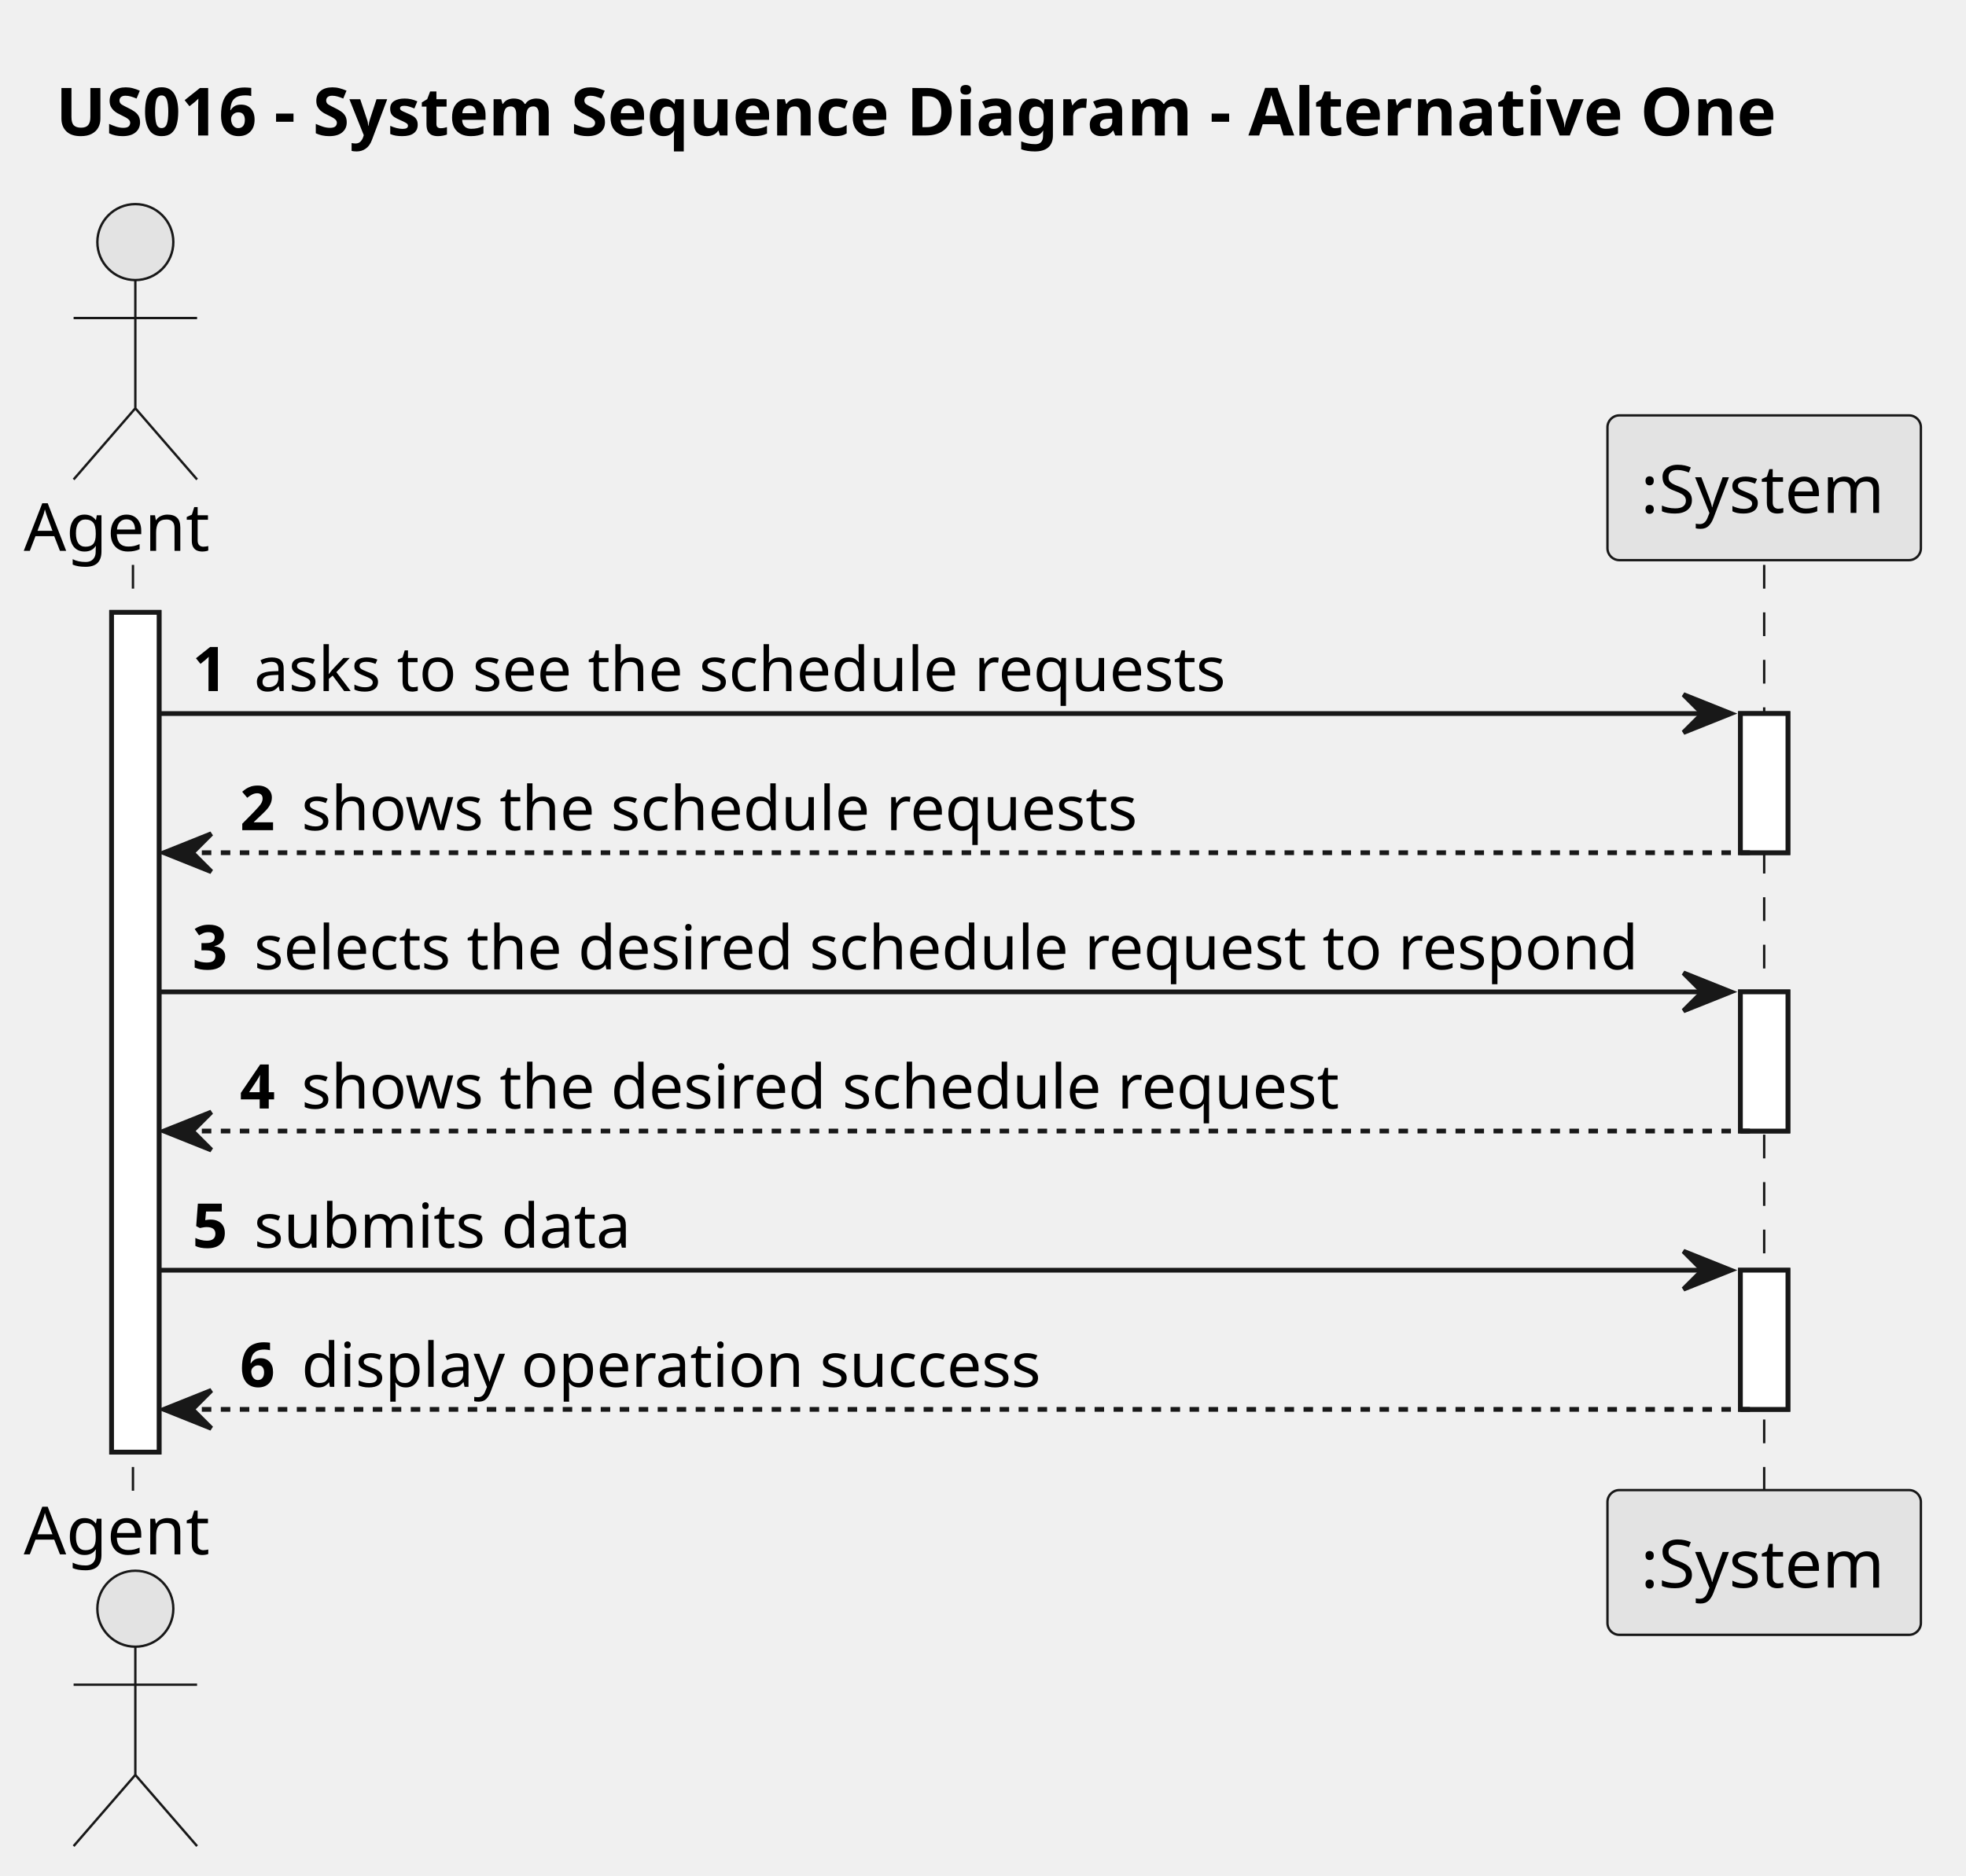
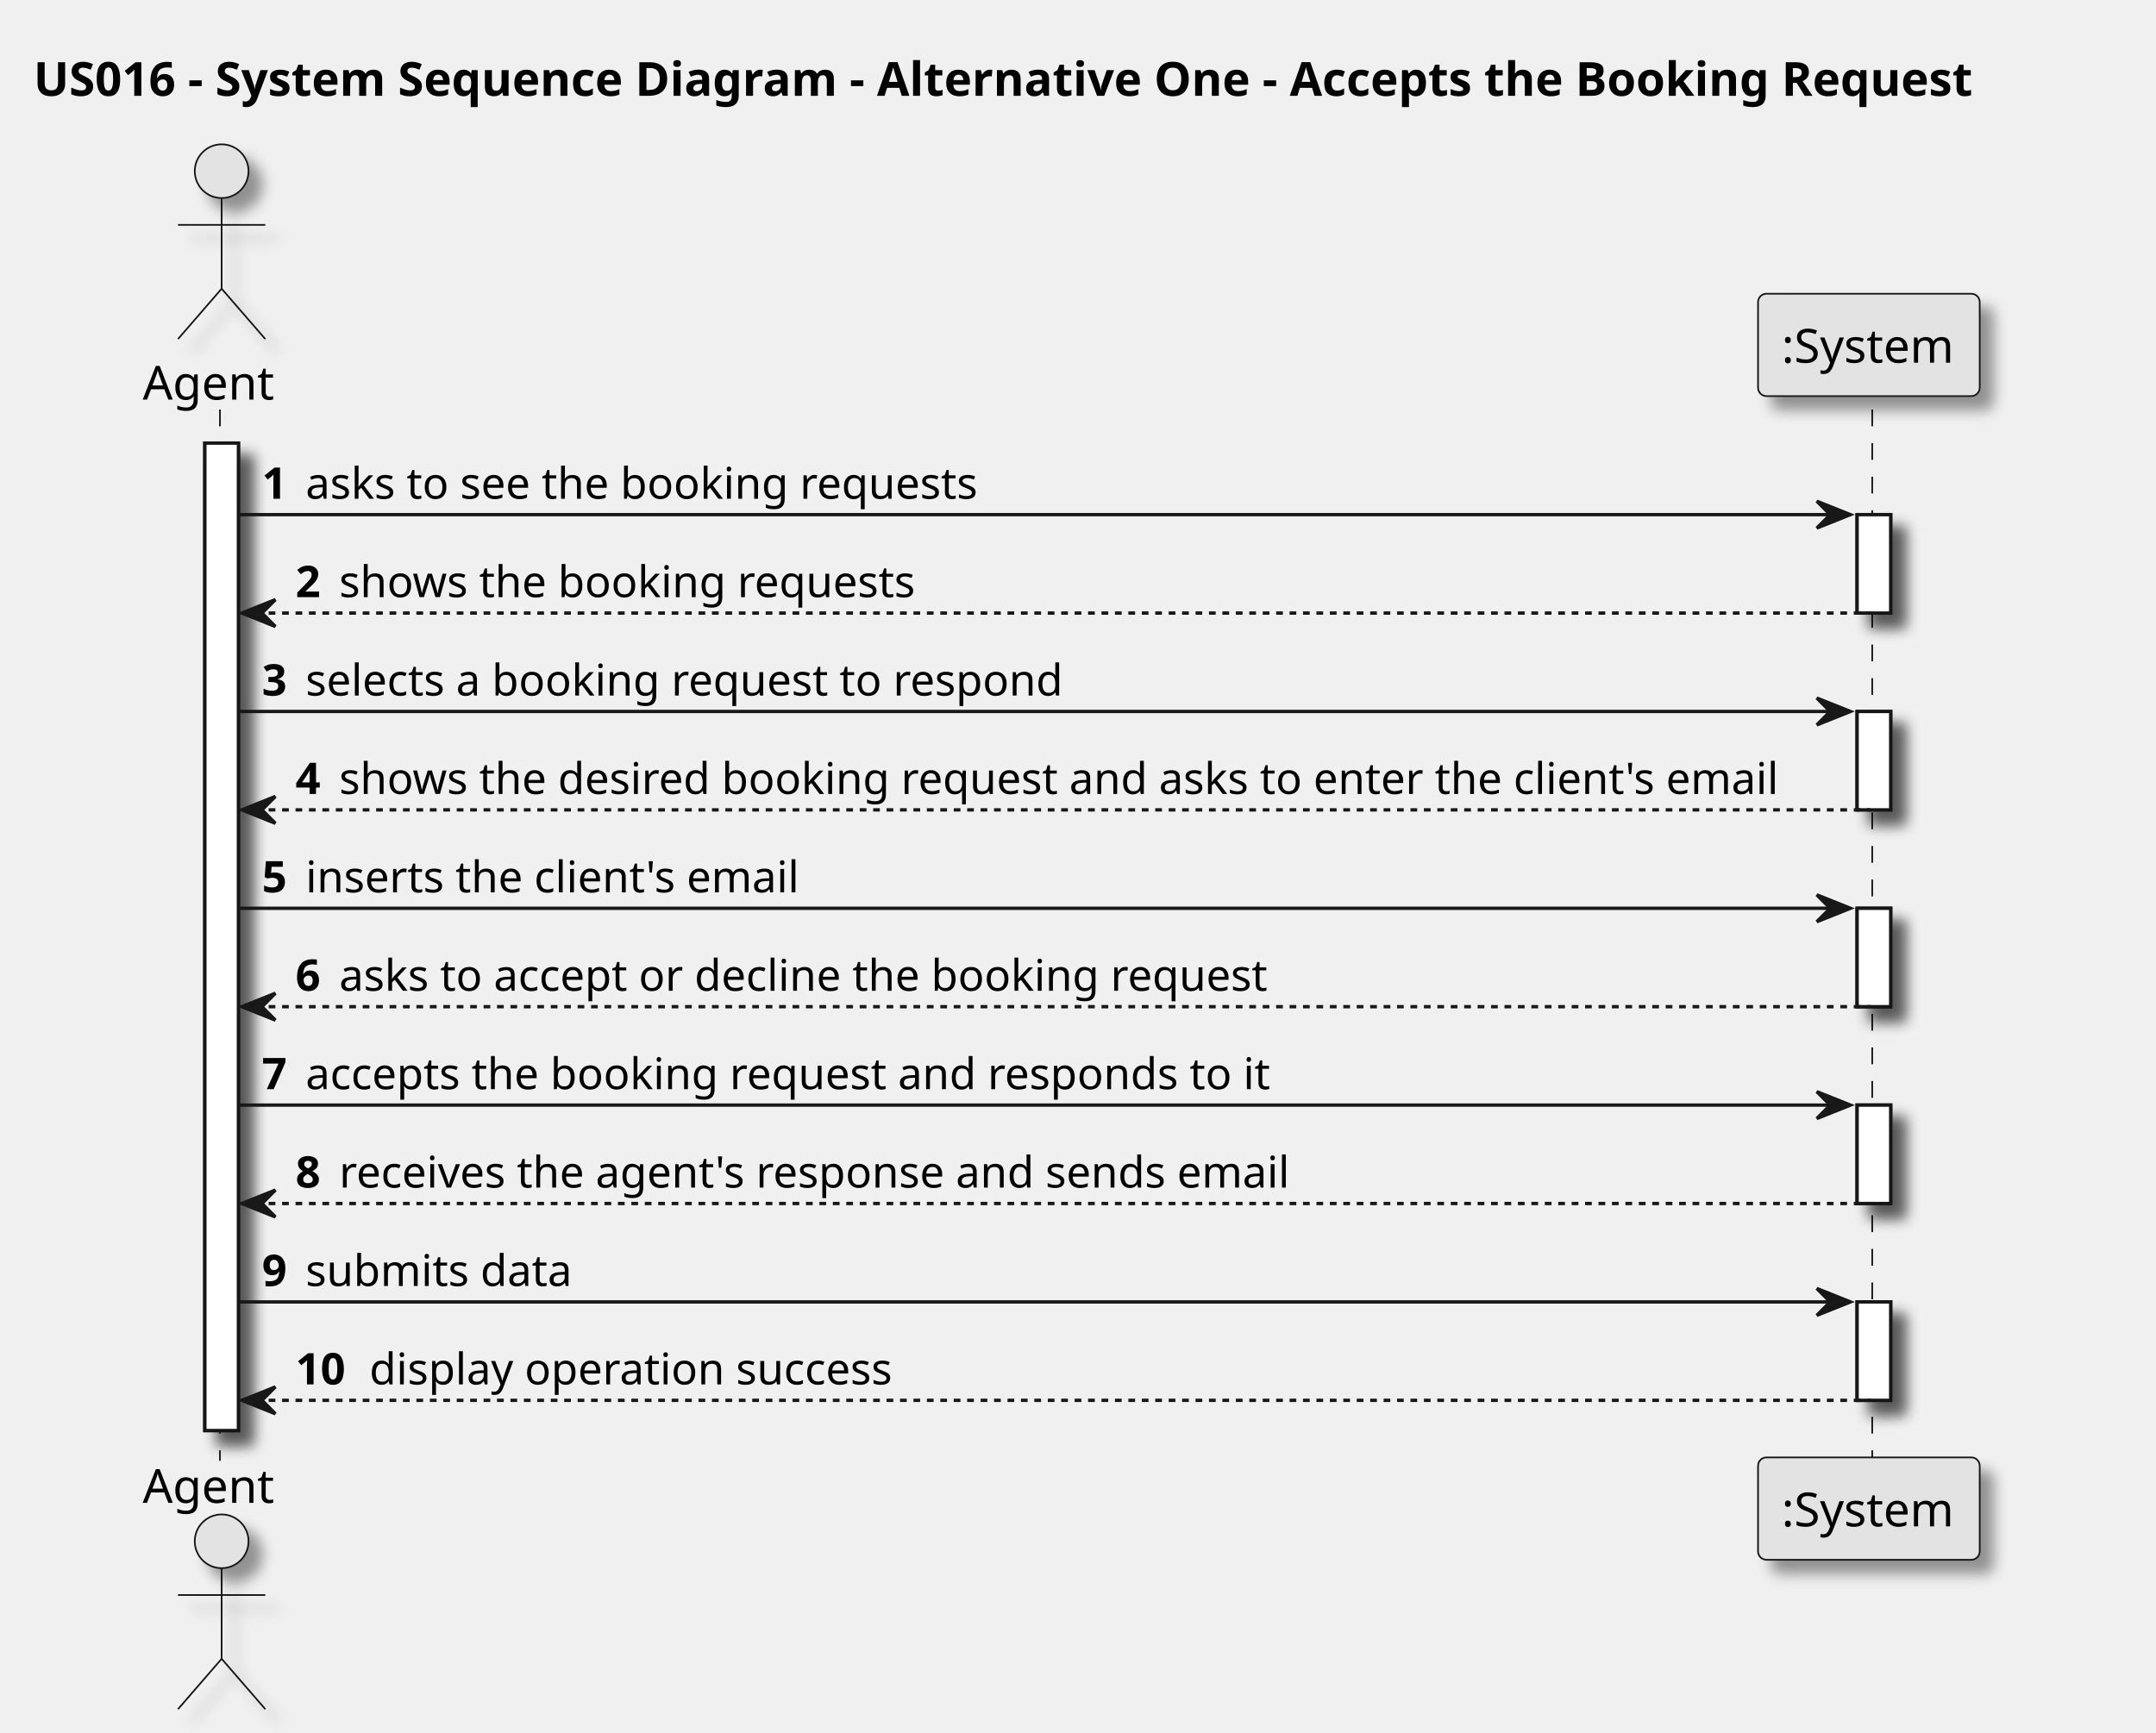
- <svg xmlns="http://www.w3.org/2000/svg" contentStyleType="text/css" height="395px" preserveAspectRatio="none" style="width:414px;height:395px;background:#FFFFFF;" version="1.1" viewBox="0 0 414 395" width="414px" zoomAndPan="magnify">
-   <defs />
+ <svg xmlns="http://www.w3.org/2000/svg" contentStyleType="text/css" height="516px" preserveAspectRatio="none" style="width:642px;height:516px;background:#FFFFFF;" version="1.1" viewBox="0 0 642 516" width="642px" zoomAndPan="magnify">
+   <defs>
+     <filter height="300%" id="f15nyenqmeg8a8" width="300%" x="-1" y="-1">
+       <feGaussianBlur result="blurOut" stdDeviation="2.0" />
+       <feColorMatrix in="blurOut" result="blurOut2" type="matrix" values="0 0 0 0 0 0 0 0 0 0 0 0 0 0 0 0 0 0 .4 0" />
+       <feOffset dx="4.0" dy="4.0" in="blurOut2" result="blurOut3" />
+       <feBlend in="SourceGraphic" in2="blurOut3" mode="normal" />
+     </filter>
+   </defs>
  <g>
-     <text fill="#000000" font-family="sans-serif" font-size="14" font-weight="bold" lengthAdjust="spacing" textLength="385" x="11.75" y="28.535">US016 - System Sequence Diagram - Alternative One</text>
-     <rect fill="#FFFFFF" height="176.863" style="stroke:#181818;stroke-width:1.0;" width="10" x="23.5" y="128.977" />
-     <rect fill="#FFFFFF" height="29.311" style="stroke:#181818;stroke-width:1.0;" width="10" x="366.5" y="150.287" />
-     <rect fill="#FFFFFF" height="29.311" style="stroke:#181818;stroke-width:1.0;" width="10" x="366.5" y="208.908" />
-     <rect fill="#FFFFFF" height="29.311" style="stroke:#181818;stroke-width:1.0;" width="10" x="366.5" y="267.529" />
-     <line style="stroke:#181818;stroke-width:0.5;stroke-dasharray:5.0,5.0;" x1="28" x2="28" y1="118.977" y2="314.84" />
-     <line style="stroke:#181818;stroke-width:0.5;stroke-dasharray:5.0,5.0;" x1="371.5" x2="371.5" y1="118.977" y2="314.84" />
-     <text fill="#000000" font-family="sans-serif" font-size="14" lengthAdjust="spacing" textLength="41" x="5" y="116.023">Agent</text>
-     <ellipse cx="28.5" cy="50.988" fill="#E3E3E3" rx="8" ry="8" style="stroke:#181818;stroke-width:0.5;" />
-     <path d="M28.5,58.988 L28.5,85.988 M15.5,66.988 L41.5,66.988 M28.5,85.988 L15.5,100.988 M28.5,85.988 L41.5,100.988 " fill="none" style="stroke:#181818;stroke-width:0.5;" />
-     <text fill="#000000" font-family="sans-serif" font-size="14" lengthAdjust="spacing" textLength="41" x="5" y="327.375">Agent</text>
-     <ellipse cx="28.5" cy="338.828" fill="#E3E3E3" rx="8" ry="8" style="stroke:#181818;stroke-width:0.5;" />
-     <path d="M28.5,346.828 L28.5,373.828 M15.5,354.828 L41.5,354.828 M28.5,373.828 L15.5,388.828 M28.5,373.828 L41.5,388.828 " fill="none" style="stroke:#181818;stroke-width:0.5;" />
-     <rect fill="#E3E3E3" height="30.488" rx="2.5" ry="2.5" style="stroke:#181818;stroke-width:0.5;" width="66" x="338.5" y="87.488" />
-     <text fill="#000000" font-family="sans-serif" font-size="14" lengthAdjust="spacing" textLength="52" x="345.5" y="108.023">:System</text>
-     <rect fill="#E3E3E3" height="30.488" rx="2.5" ry="2.5" style="stroke:#181818;stroke-width:0.5;" width="66" x="338.5" y="313.84" />
-     <text fill="#000000" font-family="sans-serif" font-size="14" lengthAdjust="spacing" textLength="52" x="345.5" y="334.375">:System</text>
-     <rect fill="#FFFFFF" height="176.863" style="stroke:#181818;stroke-width:1.0;" width="10" x="23.5" y="128.977" />
-     <rect fill="#FFFFFF" height="29.311" style="stroke:#181818;stroke-width:1.0;" width="10" x="366.5" y="150.287" />
-     <rect fill="#FFFFFF" height="29.311" style="stroke:#181818;stroke-width:1.0;" width="10" x="366.5" y="208.908" />
-     <rect fill="#FFFFFF" height="29.311" style="stroke:#181818;stroke-width:1.0;" width="10" x="366.5" y="267.529" />
-     <polygon fill="#181818" points="354.5,146.287,364.5,150.287,354.5,154.287,358.5,150.287" style="stroke:#181818;stroke-width:1.0;" />
-     <line style="stroke:#181818;stroke-width:1.0;" x1="33.5" x2="360.5" y1="150.287" y2="150.287" />
-     <text fill="#000000" font-family="sans-serif" font-size="13" font-weight="bold" lengthAdjust="spacing" textLength="9" x="40.5" y="145.545">1</text>
-     <text fill="#000000" font-family="sans-serif" font-size="13" lengthAdjust="spacing" textLength="213" x="53.5" y="145.545">asks to see the schedule requests</text>
-     <polygon fill="#181818" points="44.5,175.598,34.5,179.598,44.5,183.598,40.5,179.598" style="stroke:#181818;stroke-width:1.0;" />
-     <line style="stroke:#181818;stroke-width:1.0;stroke-dasharray:2.0,2.0;" x1="38.5" x2="370.5" y1="179.598" y2="179.598" />
-     <text fill="#000000" font-family="sans-serif" font-size="13" font-weight="bold" lengthAdjust="spacing" textLength="9" x="50.5" y="174.856">2</text>
-     <text fill="#000000" font-family="sans-serif" font-size="13" lengthAdjust="spacing" textLength="182" x="63.5" y="174.856">shows the schedule requests</text>
-     <polygon fill="#181818" points="354.5,204.908,364.5,208.908,354.5,212.908,358.5,208.908" style="stroke:#181818;stroke-width:1.0;" />
-     <line style="stroke:#181818;stroke-width:1.0;" x1="33.5" x2="360.5" y1="208.908" y2="208.908" />
-     <text fill="#000000" font-family="sans-serif" font-size="13" font-weight="bold" lengthAdjust="spacing" textLength="9" x="40.5" y="204.166">3</text>
-     <text fill="#000000" font-family="sans-serif" font-size="13" lengthAdjust="spacing" textLength="301" x="53.5" y="204.166">selects the desired schedule request to respond</text>
-     <polygon fill="#181818" points="44.5,234.219,34.5,238.219,44.5,242.219,40.5,238.219" style="stroke:#181818;stroke-width:1.0;" />
-     <line style="stroke:#181818;stroke-width:1.0;stroke-dasharray:2.0,2.0;" x1="38.5" x2="370.5" y1="238.219" y2="238.219" />
-     <text fill="#000000" font-family="sans-serif" font-size="13" font-weight="bold" lengthAdjust="spacing" textLength="9" x="50.5" y="233.477">4</text>
-     <text fill="#000000" font-family="sans-serif" font-size="13" lengthAdjust="spacing" textLength="225" x="63.5" y="233.477">shows the desired schedule request</text>
-     <polygon fill="#181818" points="354.5,263.529,364.5,267.529,354.5,271.529,358.5,267.529" style="stroke:#181818;stroke-width:1.0;" />
-     <line style="stroke:#181818;stroke-width:1.0;" x1="33.5" x2="360.5" y1="267.529" y2="267.529" />
-     <text fill="#000000" font-family="sans-serif" font-size="13" font-weight="bold" lengthAdjust="spacing" textLength="9" x="40.5" y="262.787">5</text>
-     <text fill="#000000" font-family="sans-serif" font-size="13" lengthAdjust="spacing" textLength="82" x="53.5" y="262.787">submits data</text>
-     <polygon fill="#181818" points="44.5,292.84,34.5,296.84,44.5,300.84,40.5,296.84" style="stroke:#181818;stroke-width:1.0;" />
-     <line style="stroke:#181818;stroke-width:1.0;stroke-dasharray:2.0,2.0;" x1="38.5" x2="370.5" y1="296.84" y2="296.84" />
-     <text fill="#000000" font-family="sans-serif" font-size="13" font-weight="bold" lengthAdjust="spacing" textLength="9" x="50.5" y="292.098">6</text>
-     <text fill="#000000" font-family="sans-serif" font-size="13" lengthAdjust="spacing" textLength="163" x="63.5" y="292.098">display operation success</text>
+     <text fill="#000000" font-family="sans-serif" font-size="14" font-weight="bold" lengthAdjust="spacing" textLength="614" x="10" y="28.535">US016 - System Sequence Diagram - Alternative One - Accepts the Booking Request</text>
+     <rect fill="#FFFFFF" filter="url(#f15nyenqmeg8a8)" height="294.106" style="stroke:#181818;stroke-width:1.0;" width="10" x="61" y="131.977" />
+     <rect fill="#FFFFFF" filter="url(#f15nyenqmeg8a8)" height="29.311" style="stroke:#181818;stroke-width:1.0;" width="10" x="553" y="153.287" />
+     <rect fill="#FFFFFF" filter="url(#f15nyenqmeg8a8)" height="29.311" style="stroke:#181818;stroke-width:1.0;" width="10" x="553" y="211.908" />
+     <rect fill="#FFFFFF" filter="url(#f15nyenqmeg8a8)" height="29.311" style="stroke:#181818;stroke-width:1.0;" width="10" x="553" y="270.529" />
+     <rect fill="#FFFFFF" filter="url(#f15nyenqmeg8a8)" height="29.311" style="stroke:#181818;stroke-width:1.0;" width="10" x="553" y="329.15" />
+     <rect fill="#FFFFFF" filter="url(#f15nyenqmeg8a8)" height="29.311" style="stroke:#181818;stroke-width:1.0;" width="10" x="553" y="387.772" />
+     <line style="stroke:#181818;stroke-width:0.5;stroke-dasharray:5.0,5.0;" x1="65.5" x2="65.5" y1="121.977" y2="435.082" />
+     <line style="stroke:#181818;stroke-width:0.5;stroke-dasharray:5.0,5.0;" x1="557.5" x2="557.5" y1="121.977" y2="435.082" />
+     <text fill="#000000" font-family="sans-serif" font-size="14" lengthAdjust="spacing" textLength="41" x="42.5" y="119.023">Agent</text>
+     <ellipse cx="66" cy="50.988" fill="#E3E3E3" filter="url(#f15nyenqmeg8a8)" rx="8" ry="8" style="stroke:#181818;stroke-width:0.5;" />
+     <path d="M66,58.988 L66,85.988 M53,66.988 L79,66.988 M66,85.988 L53,100.988 M66,85.988 L79,100.988 " fill="none" filter="url(#f15nyenqmeg8a8)" style="stroke:#181818;stroke-width:0.5;" />
+     <text fill="#000000" font-family="sans-serif" font-size="14" lengthAdjust="spacing" textLength="41" x="42.5" y="447.617">Agent</text>
+     <ellipse cx="66" cy="459.07" fill="#E3E3E3" filter="url(#f15nyenqmeg8a8)" rx="8" ry="8" style="stroke:#181818;stroke-width:0.5;" />
+     <path d="M66,467.07 L66,494.07 M53,475.07 L79,475.07 M66,494.07 L53,509.07 M66,494.07 L79,509.07 " fill="none" filter="url(#f15nyenqmeg8a8)" style="stroke:#181818;stroke-width:0.5;" />
+     <rect fill="#E3E3E3" filter="url(#f15nyenqmeg8a8)" height="30.488" rx="2.5" ry="2.5" style="stroke:#181818;stroke-width:0.5;" width="66" x="523.5" y="87.488" />
+     <text fill="#000000" font-family="sans-serif" font-size="14" lengthAdjust="spacing" textLength="52" x="530.5" y="108.023">:System</text>
+     <rect fill="#E3E3E3" filter="url(#f15nyenqmeg8a8)" height="30.488" rx="2.5" ry="2.5" style="stroke:#181818;stroke-width:0.5;" width="66" x="523.5" y="434.082" />
+     <text fill="#000000" font-family="sans-serif" font-size="14" lengthAdjust="spacing" textLength="52" x="530.5" y="454.617">:System</text>
+     <rect fill="#FFFFFF" filter="url(#f15nyenqmeg8a8)" height="294.106" style="stroke:#181818;stroke-width:1.0;" width="10" x="61" y="131.977" />
+     <rect fill="#FFFFFF" filter="url(#f15nyenqmeg8a8)" height="29.311" style="stroke:#181818;stroke-width:1.0;" width="10" x="553" y="153.287" />
+     <rect fill="#FFFFFF" filter="url(#f15nyenqmeg8a8)" height="29.311" style="stroke:#181818;stroke-width:1.0;" width="10" x="553" y="211.908" />
+     <rect fill="#FFFFFF" filter="url(#f15nyenqmeg8a8)" height="29.311" style="stroke:#181818;stroke-width:1.0;" width="10" x="553" y="270.529" />
+     <rect fill="#FFFFFF" filter="url(#f15nyenqmeg8a8)" height="29.311" style="stroke:#181818;stroke-width:1.0;" width="10" x="553" y="329.15" />
+     <rect fill="#FFFFFF" filter="url(#f15nyenqmeg8a8)" height="29.311" style="stroke:#181818;stroke-width:1.0;" width="10" x="553" y="387.772" />
+     <polygon fill="#181818" points="541,149.287,551,153.287,541,157.287,545,153.287" style="stroke:#181818;stroke-width:1.0;" />
+     <line style="stroke:#181818;stroke-width:1.0;" x1="71" x2="547" y1="153.287" y2="153.287" />
+     <text fill="#000000" font-family="sans-serif" font-size="13" font-weight="bold" lengthAdjust="spacing" textLength="9" x="78" y="148.545">1</text>
+     <text fill="#000000" font-family="sans-serif" font-size="13" lengthAdjust="spacing" textLength="209" x="91" y="148.545">asks to see the booking requests</text>
+     <polygon fill="#181818" points="82,178.598,72,182.598,82,186.598,78,182.598" style="stroke:#181818;stroke-width:1.0;" />
+     <line style="stroke:#181818;stroke-width:1.0;stroke-dasharray:2.0,2.0;" x1="76" x2="557" y1="182.598" y2="182.598" />
+     <text fill="#000000" font-family="sans-serif" font-size="13" font-weight="bold" lengthAdjust="spacing" textLength="9" x="88" y="177.856">2</text>
+     <text fill="#000000" font-family="sans-serif" font-size="13" lengthAdjust="spacing" textLength="178" x="101" y="177.856">shows the booking requests</text>
+     <polygon fill="#181818" points="541,207.908,551,211.908,541,215.908,545,211.908" style="stroke:#181818;stroke-width:1.0;" />
+     <line style="stroke:#181818;stroke-width:1.0;" x1="71" x2="547" y1="211.908" y2="211.908" />
+     <text fill="#000000" font-family="sans-serif" font-size="13" font-weight="bold" lengthAdjust="spacing" textLength="9" x="78" y="207.166">3</text>
+     <text fill="#000000" font-family="sans-serif" font-size="13" lengthAdjust="spacing" textLength="234" x="91" y="207.166">selects a booking request to respond</text>
+     <polygon fill="#181818" points="82,237.219,72,241.219,82,245.219,78,241.219" style="stroke:#181818;stroke-width:1.0;" />
+     <line style="stroke:#181818;stroke-width:1.0;stroke-dasharray:2.0,2.0;" x1="76" x2="557" y1="241.219" y2="241.219" />
+     <text fill="#000000" font-family="sans-serif" font-size="13" font-weight="bold" lengthAdjust="spacing" textLength="9" x="88" y="236.477">4</text>
+     <text fill="#000000" font-family="sans-serif" font-size="13" lengthAdjust="spacing" textLength="445" x="101" y="236.477">shows the desired booking request and asks to enter the client's email</text>
+     <polygon fill="#181818" points="541,266.529,551,270.529,541,274.529,545,270.529" style="stroke:#181818;stroke-width:1.0;" />
+     <line style="stroke:#181818;stroke-width:1.0;" x1="71" x2="547" y1="270.529" y2="270.529" />
+     <text fill="#000000" font-family="sans-serif" font-size="13" font-weight="bold" lengthAdjust="spacing" textLength="9" x="78" y="265.787">5</text>
+     <text fill="#000000" font-family="sans-serif" font-size="13" lengthAdjust="spacing" textLength="154" x="91" y="265.787">inserts the client's email</text>
+     <polygon fill="#181818" points="82,295.84,72,299.84,82,303.84,78,299.84" style="stroke:#181818;stroke-width:1.0;" />
+     <line style="stroke:#181818;stroke-width:1.0;stroke-dasharray:2.0,2.0;" x1="76" x2="557" y1="299.84" y2="299.84" />
+     <text fill="#000000" font-family="sans-serif" font-size="13" font-weight="bold" lengthAdjust="spacing" textLength="9" x="88" y="295.098">6</text>
+     <text fill="#000000" font-family="sans-serif" font-size="13" lengthAdjust="spacing" textLength="288" x="101" y="295.098">asks to accept or decline the booking request</text>
+     <polygon fill="#181818" points="541,325.15,551,329.15,541,333.15,545,329.15" style="stroke:#181818;stroke-width:1.0;" />
+     <line style="stroke:#181818;stroke-width:1.0;" x1="71" x2="547" y1="329.15" y2="329.15" />
+     <text fill="#000000" font-family="sans-serif" font-size="13" font-weight="bold" lengthAdjust="spacing" textLength="9" x="78" y="324.408">7</text>
+     <text fill="#000000" font-family="sans-serif" font-size="13" lengthAdjust="spacing" textLength="298" x="91" y="324.408">accepts the booking request and responds to it</text>
+     <polygon fill="#181818" points="82,354.461,72,358.461,82,362.461,78,358.461" style="stroke:#181818;stroke-width:1.0;" />
+     <line style="stroke:#181818;stroke-width:1.0;stroke-dasharray:2.0,2.0;" x1="76" x2="557" y1="358.461" y2="358.461" />
+     <text fill="#000000" font-family="sans-serif" font-size="13" font-weight="bold" lengthAdjust="spacing" textLength="9" x="88" y="353.719">8</text>
+     <text fill="#000000" font-family="sans-serif" font-size="13" lengthAdjust="spacing" textLength="291" x="101" y="353.719">receives the agent's response and sends email</text>
+     <polygon fill="#181818" points="541,383.772,551,387.772,541,391.772,545,387.772" style="stroke:#181818;stroke-width:1.0;" />
+     <line style="stroke:#181818;stroke-width:1.0;" x1="71" x2="547" y1="387.772" y2="387.772" />
+     <text fill="#000000" font-family="sans-serif" font-size="13" font-weight="bold" lengthAdjust="spacing" textLength="9" x="78" y="383.029">9</text>
+     <text fill="#000000" font-family="sans-serif" font-size="13" lengthAdjust="spacing" textLength="82" x="91" y="383.029">submits data</text>
+     <polygon fill="#181818" points="82,413.082,72,417.082,82,421.082,78,417.082" style="stroke:#181818;stroke-width:1.0;" />
+     <line style="stroke:#181818;stroke-width:1.0;stroke-dasharray:2.0,2.0;" x1="76" x2="557" y1="417.082" y2="417.082" />
+     <text fill="#000000" font-family="sans-serif" font-size="13" font-weight="bold" lengthAdjust="spacing" textLength="18" x="88" y="412.34">10</text>
+     <text fill="#000000" font-family="sans-serif" font-size="13" lengthAdjust="spacing" textLength="163" x="110" y="412.34">display operation success</text>
  </g>
</svg>
